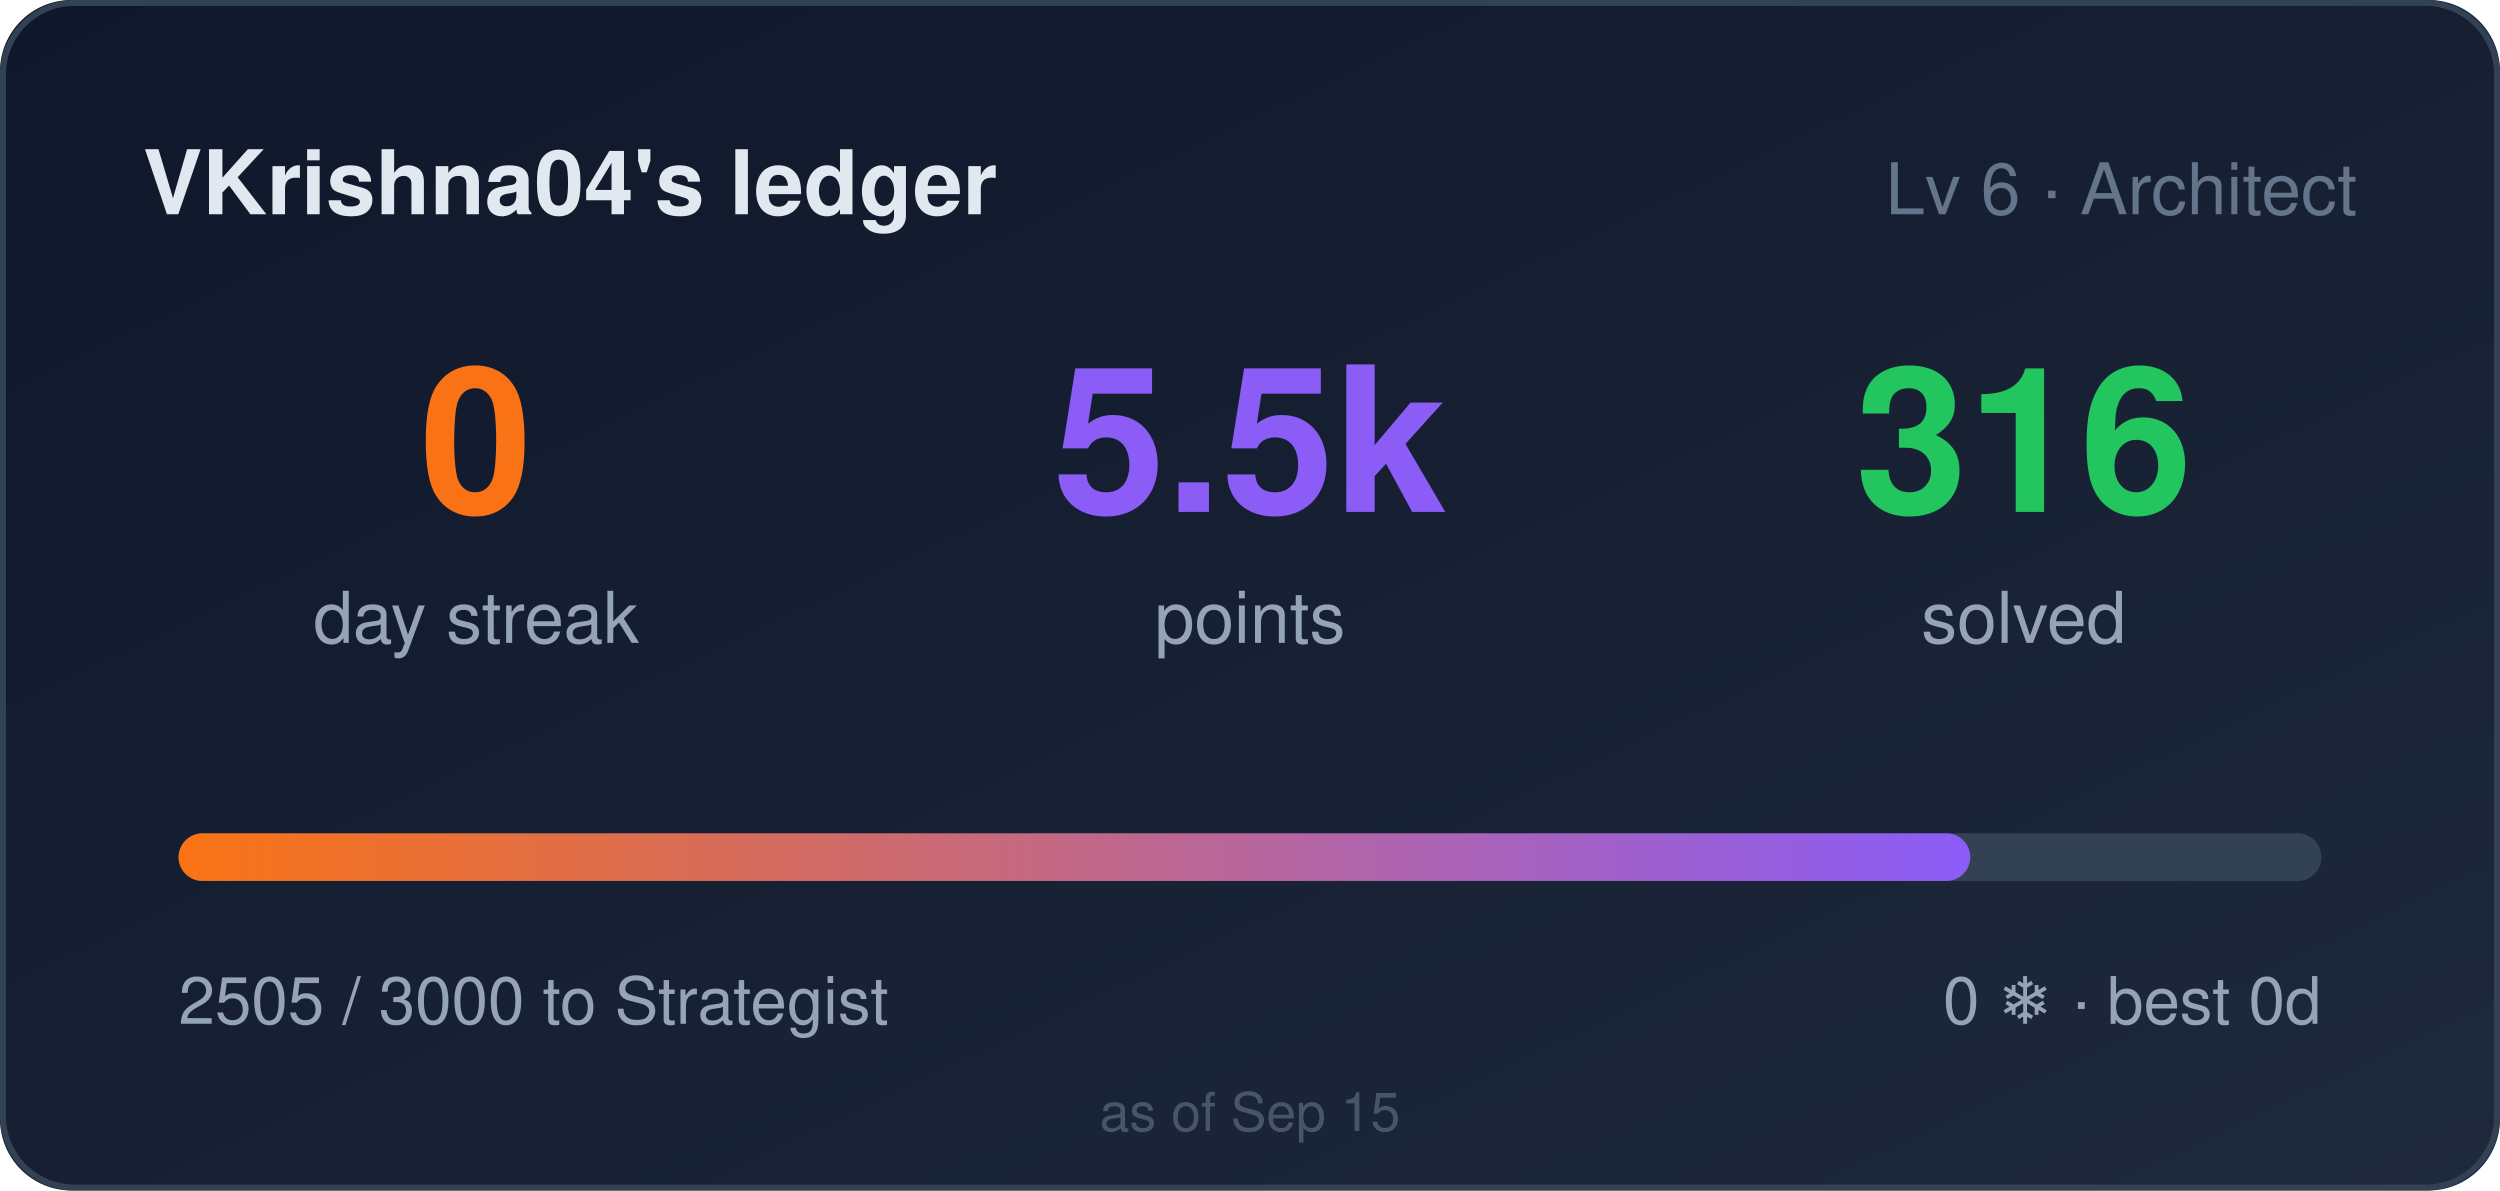
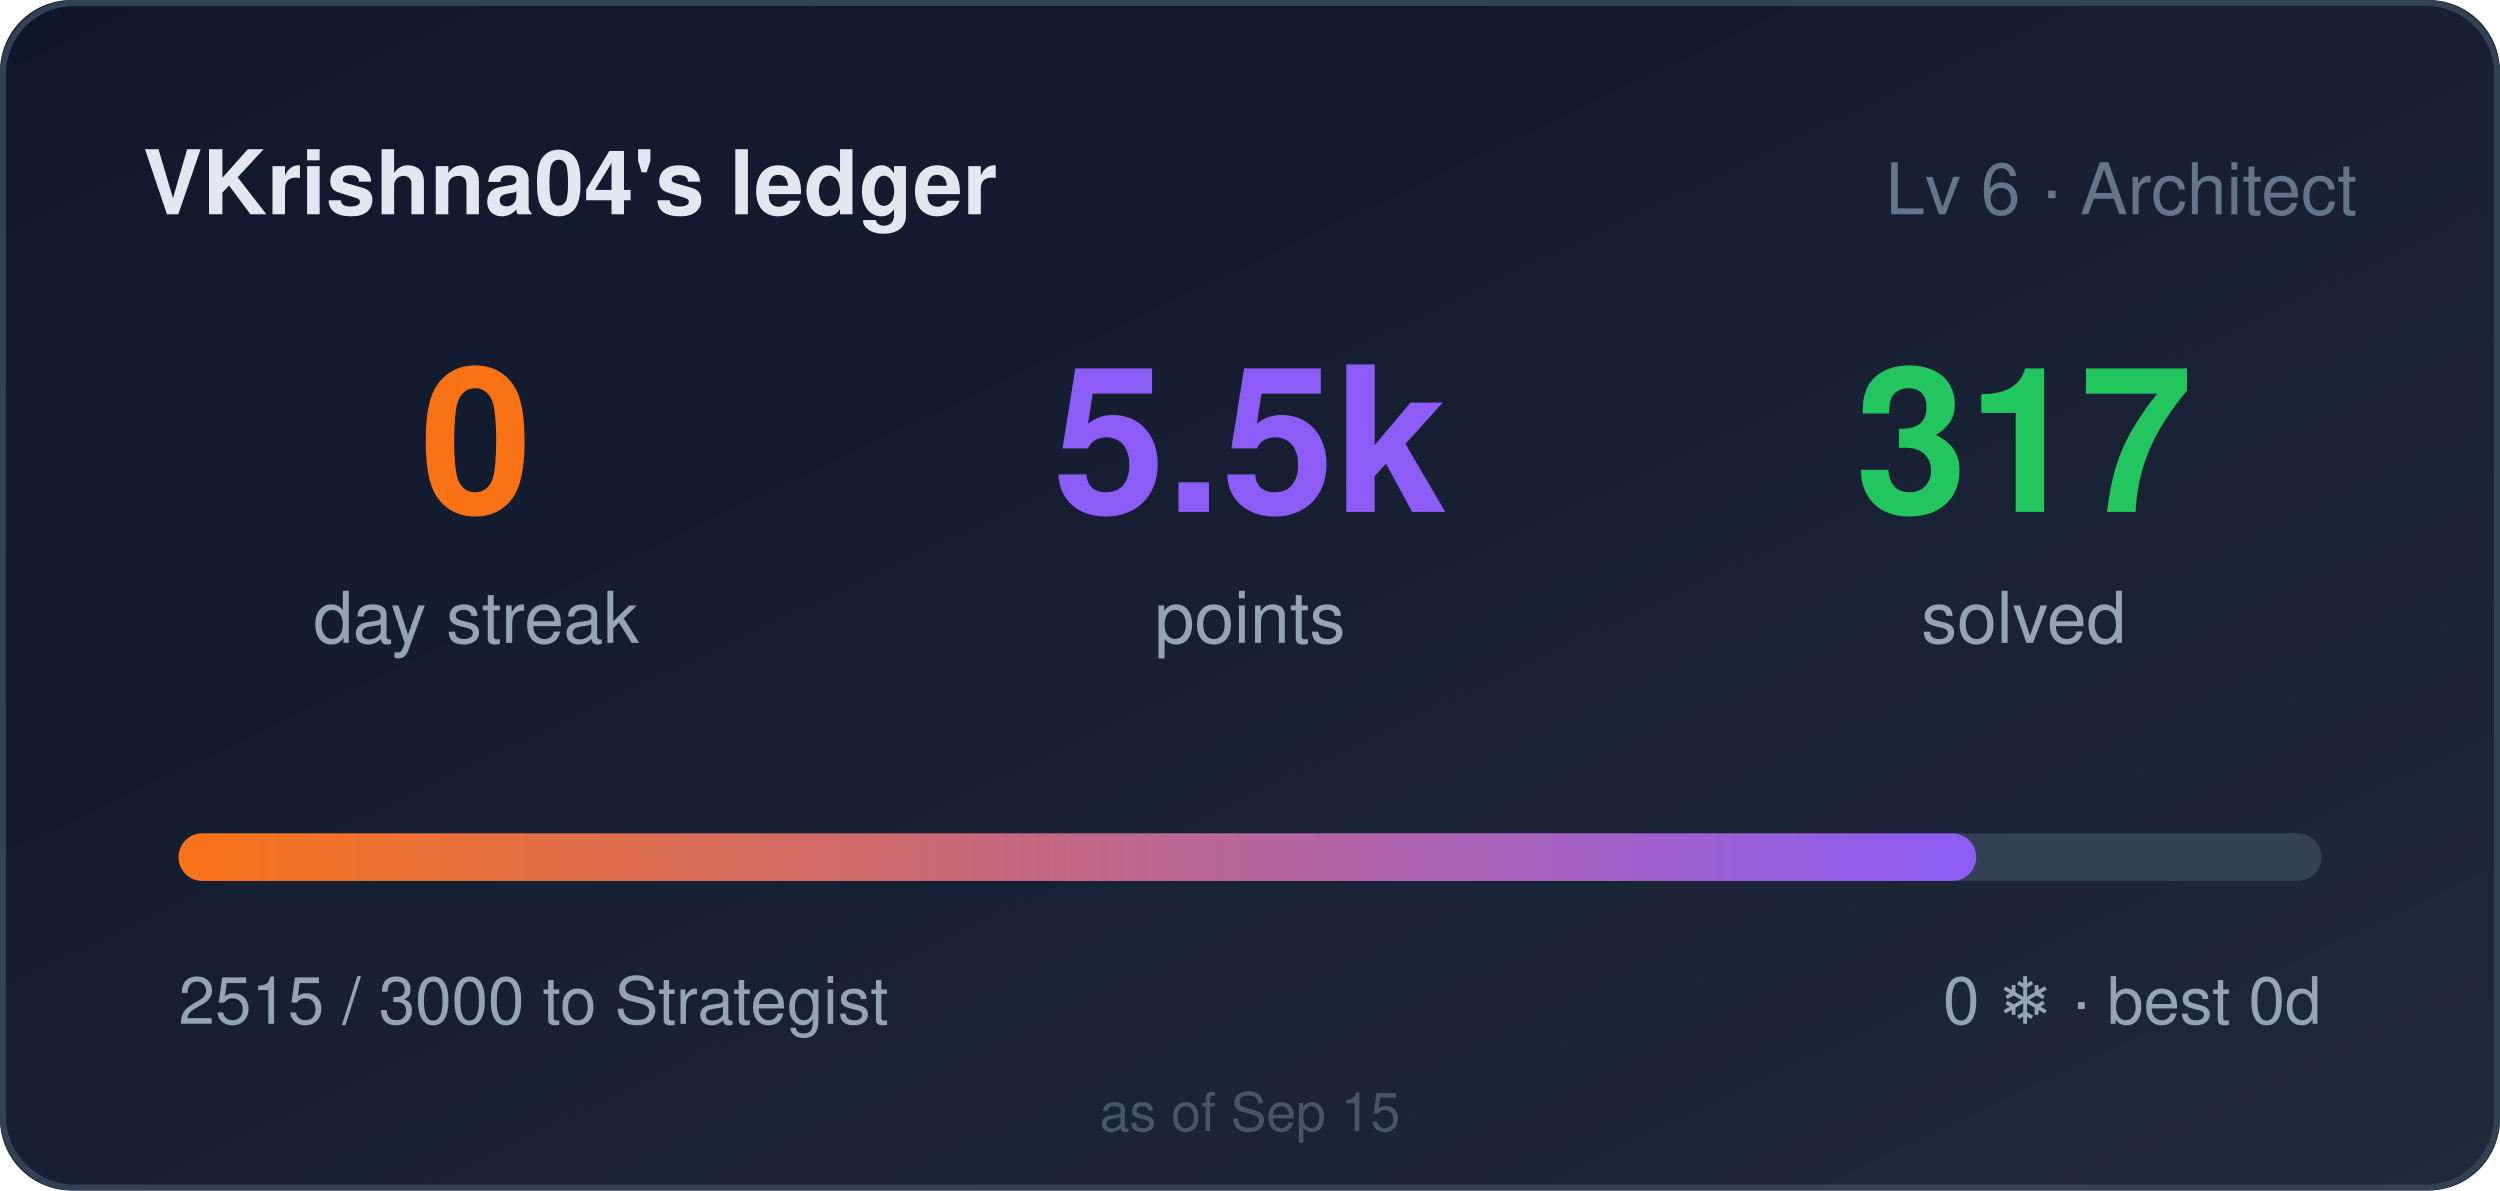
- <svg xmlns="http://www.w3.org/2000/svg" width="420" height="200" role="img" aria-label="VKrishna04's ledger: 0 day streak, 5505 points">
+ <svg xmlns="http://www.w3.org/2000/svg" width="420" height="200" role="img" aria-label="VKrishna04's ledger: 0 day streak, 5515 points">
  <style>
    .bar,.n{transform-box:fill-box}
    .bar{transform-origin:left center}
    @media (prefers-reduced-motion: no-preference){
      .bar{animation:cl-grow .9s cubic-bezier(.22,1,.36,1) both}
      .n{animation:cl-rise .5s ease-out both}
      .n2{animation-delay:.08s}
      .n3{animation-delay:.16s}
    }
    @keyframes cl-grow{from{transform:scaleX(0)}to{transform:scaleX(1)}}
    @keyframes cl-rise{from{opacity:0;transform:translateY(6px)}to{opacity:1;transform:none}}
  </style>
  <defs>
    <linearGradient id="bg" x1="0" y1="0" x2="1" y2="1">
      <stop offset="0" stop-color="#0f172a" />
      <stop offset="1" stop-color="#1e293b" />
    </linearGradient>
    <linearGradient id="bar" x1="0" y1="0" x2="1" y2="0">
      <stop offset="0" stop-color="#f97316" />
      <stop offset="1" stop-color="#8b5cf6" />
    </linearGradient>
  </defs>
  <rect width="420" height="200" rx="12" fill="url(#bg)" />
  <rect x="0.5" y="0.5" width="419" height="199" rx="12" fill="none" stroke="#334155" />
  <text x="24" y="36" fill="#e2e8f0" font-size="15" font-weight="600" font-family="Segoe UI,Helvetica,Arial,sans-serif">VKrishna04's ledger</text>
  <text x="396" y="36" fill="#64748b" font-size="12" text-anchor="end" font-family="Segoe UI,Helvetica,Arial,sans-serif">Lv 6 · Architect</text>
  <g font-family="Segoe UI,Helvetica,Arial,sans-serif">
    <text class="n n1" x="80" y="86" fill="#f97316" font-size="34" font-weight="700" text-anchor="middle">0</text>
    <text x="80" y="108" fill="#94a3b8" font-size="12" text-anchor="middle">day streak</text>
    <text class="n n2" x="210" y="86" fill="#8b5cf6" font-size="34" font-weight="700" text-anchor="middle">5.5k</text>
    <text x="210" y="108" fill="#94a3b8" font-size="12" text-anchor="middle">points</text>
-     <text class="n n3" x="340" y="86" fill="#22c55e" font-size="34" font-weight="700" text-anchor="middle">316</text>
+     <text class="n n3" x="340" y="86" fill="#22c55e" font-size="34" font-weight="700" text-anchor="middle">317</text>
    <text x="340" y="108" fill="#94a3b8" font-size="12" text-anchor="middle">solved</text>
  </g>
  <rect x="30" y="140" width="360" height="8" rx="4" fill="#334155" />
-   <rect class="bar" x="30" y="140" width="301" height="8" rx="4" fill="url(#bar)" />
-   <text x="30" y="172" fill="#94a3b8" font-size="11" font-family="Segoe UI,Helvetica,Arial,sans-serif">2505 / 3000 to Strategist</text>
+   <rect class="bar" x="30" y="140" width="302" height="8" rx="4" fill="url(#bar)" />
+   <text x="30" y="172" fill="#94a3b8" font-size="11" font-family="Segoe UI,Helvetica,Arial,sans-serif">2515 / 3000 to Strategist</text>
  <text x="390" y="172" fill="#94a3b8" font-size="11" text-anchor="end" font-family="Segoe UI,Helvetica,Arial,sans-serif">0 ❄ · best 0d</text>
  <text x="210" y="190" fill="#475569" font-size="9" text-anchor="middle" font-family="Segoe UI,Helvetica,Arial,sans-serif">as of Sep 15</text>
</svg>
